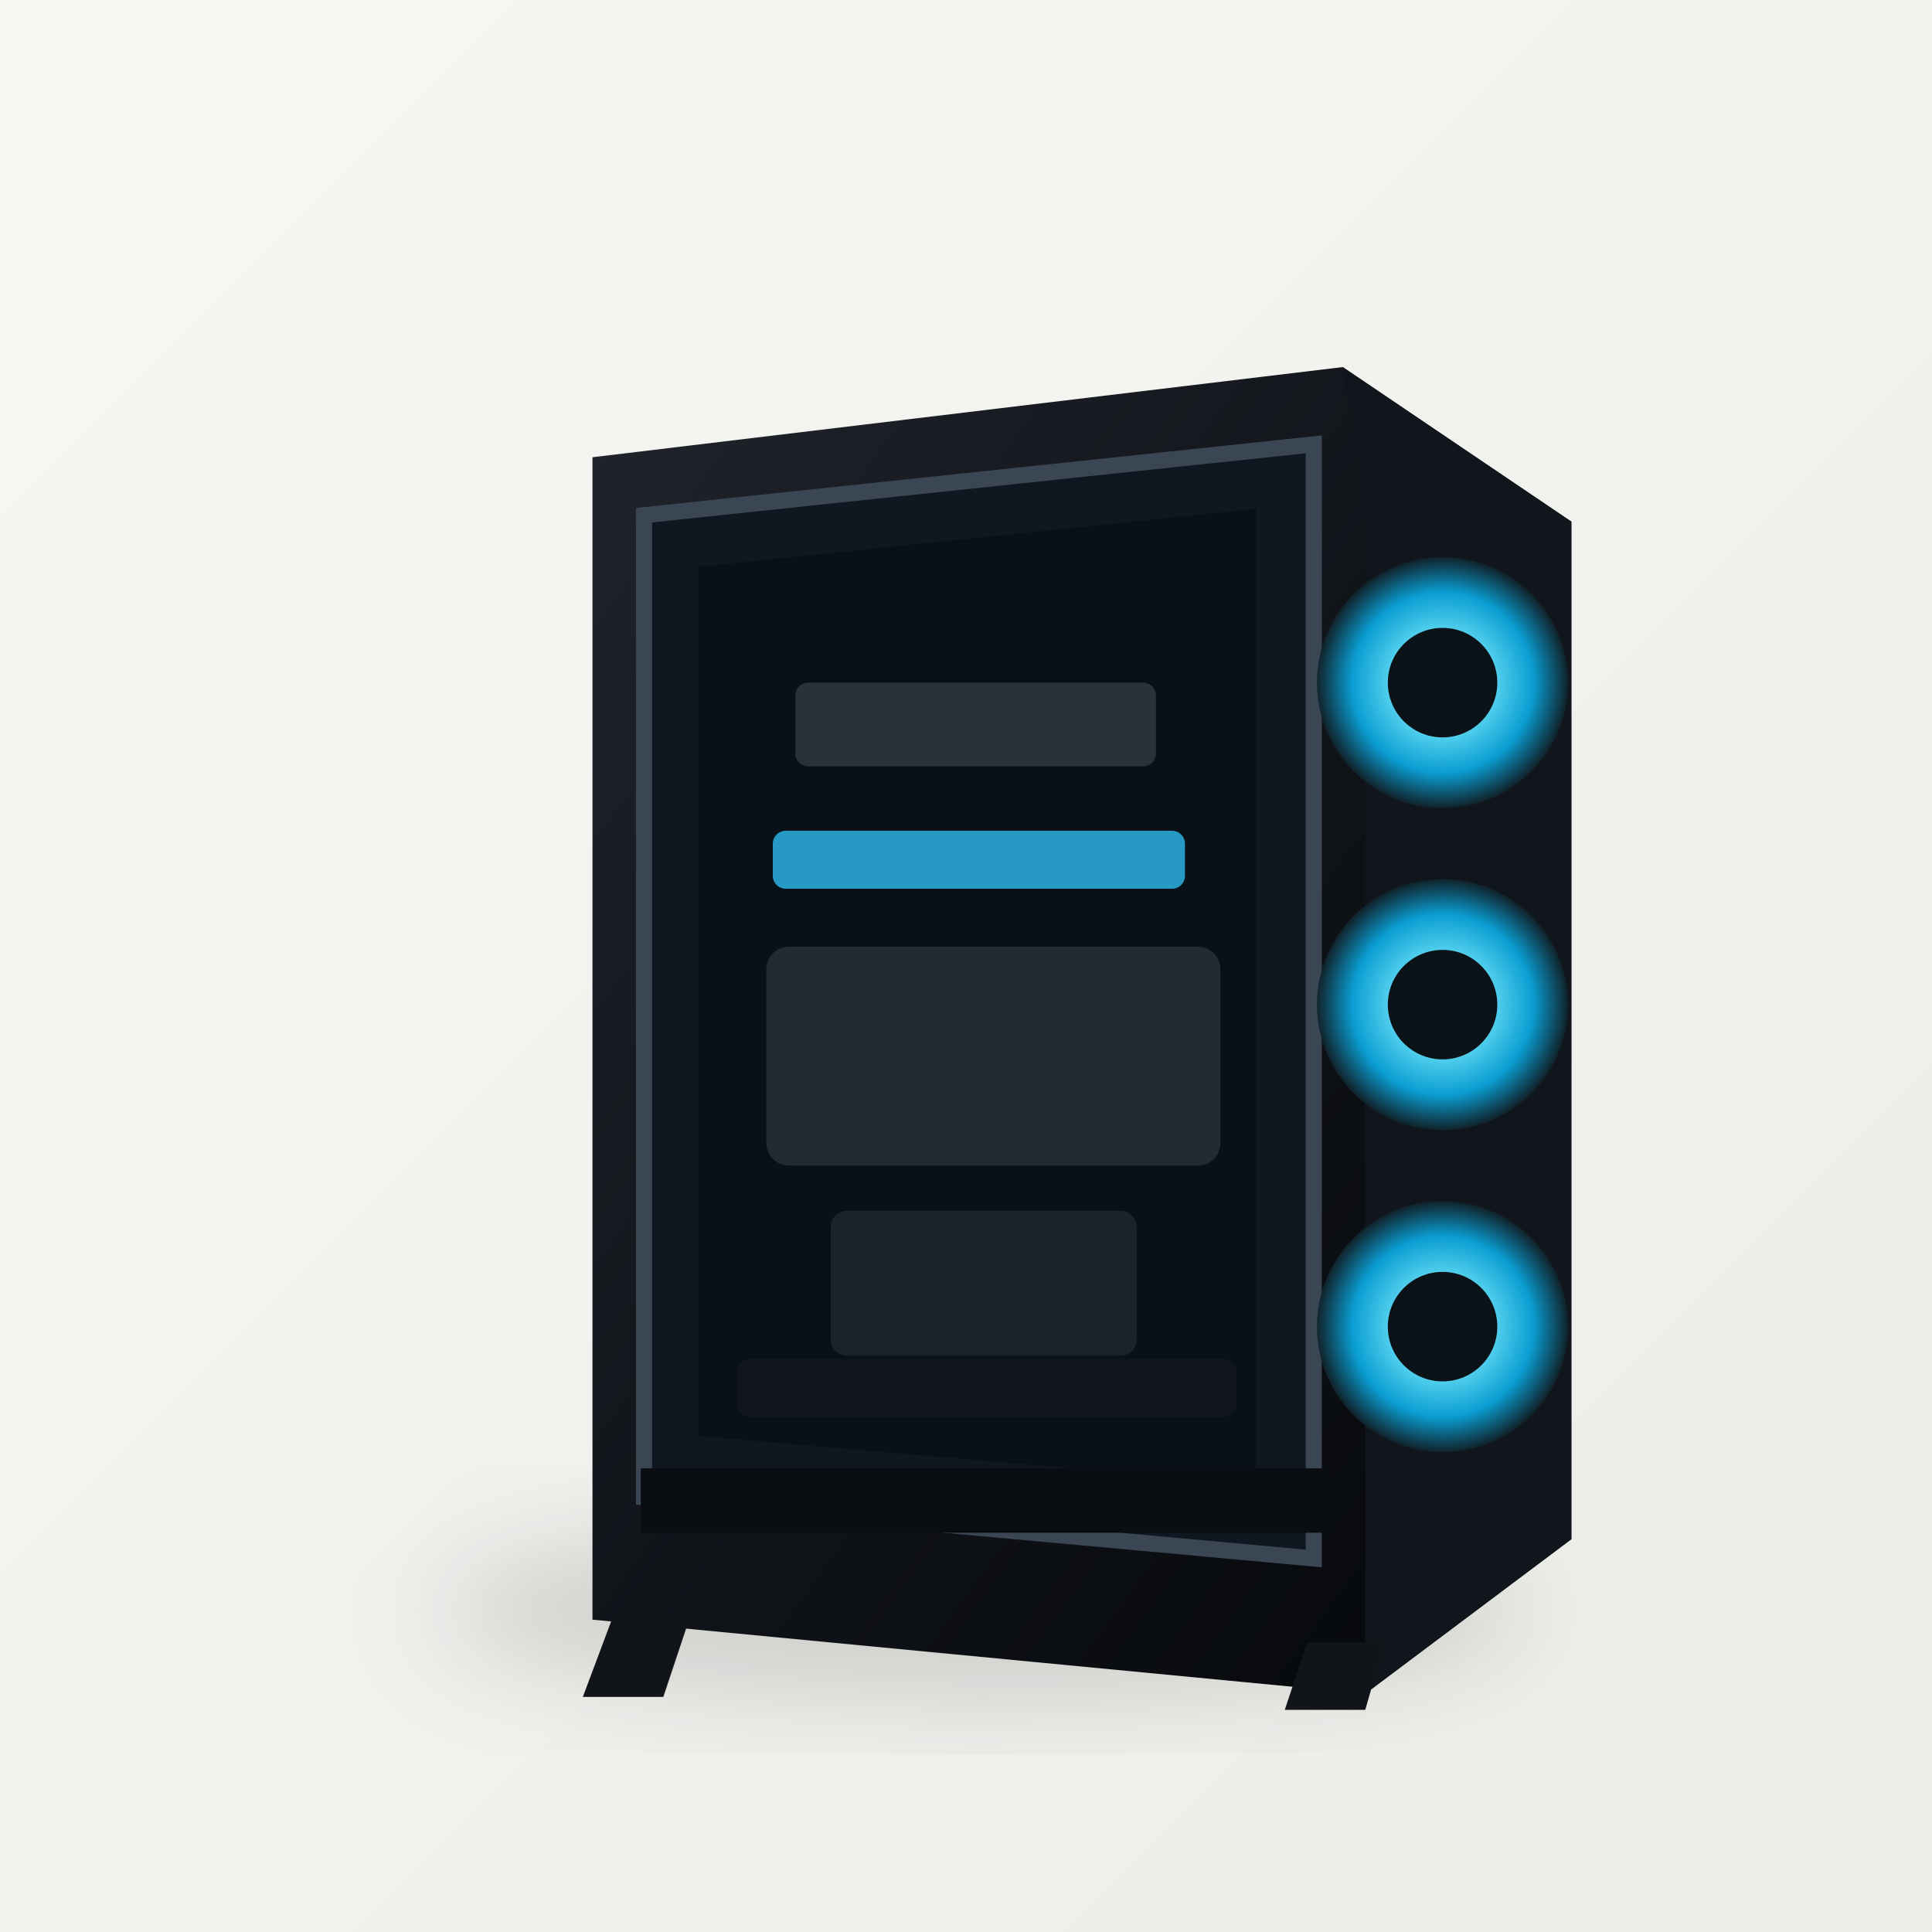
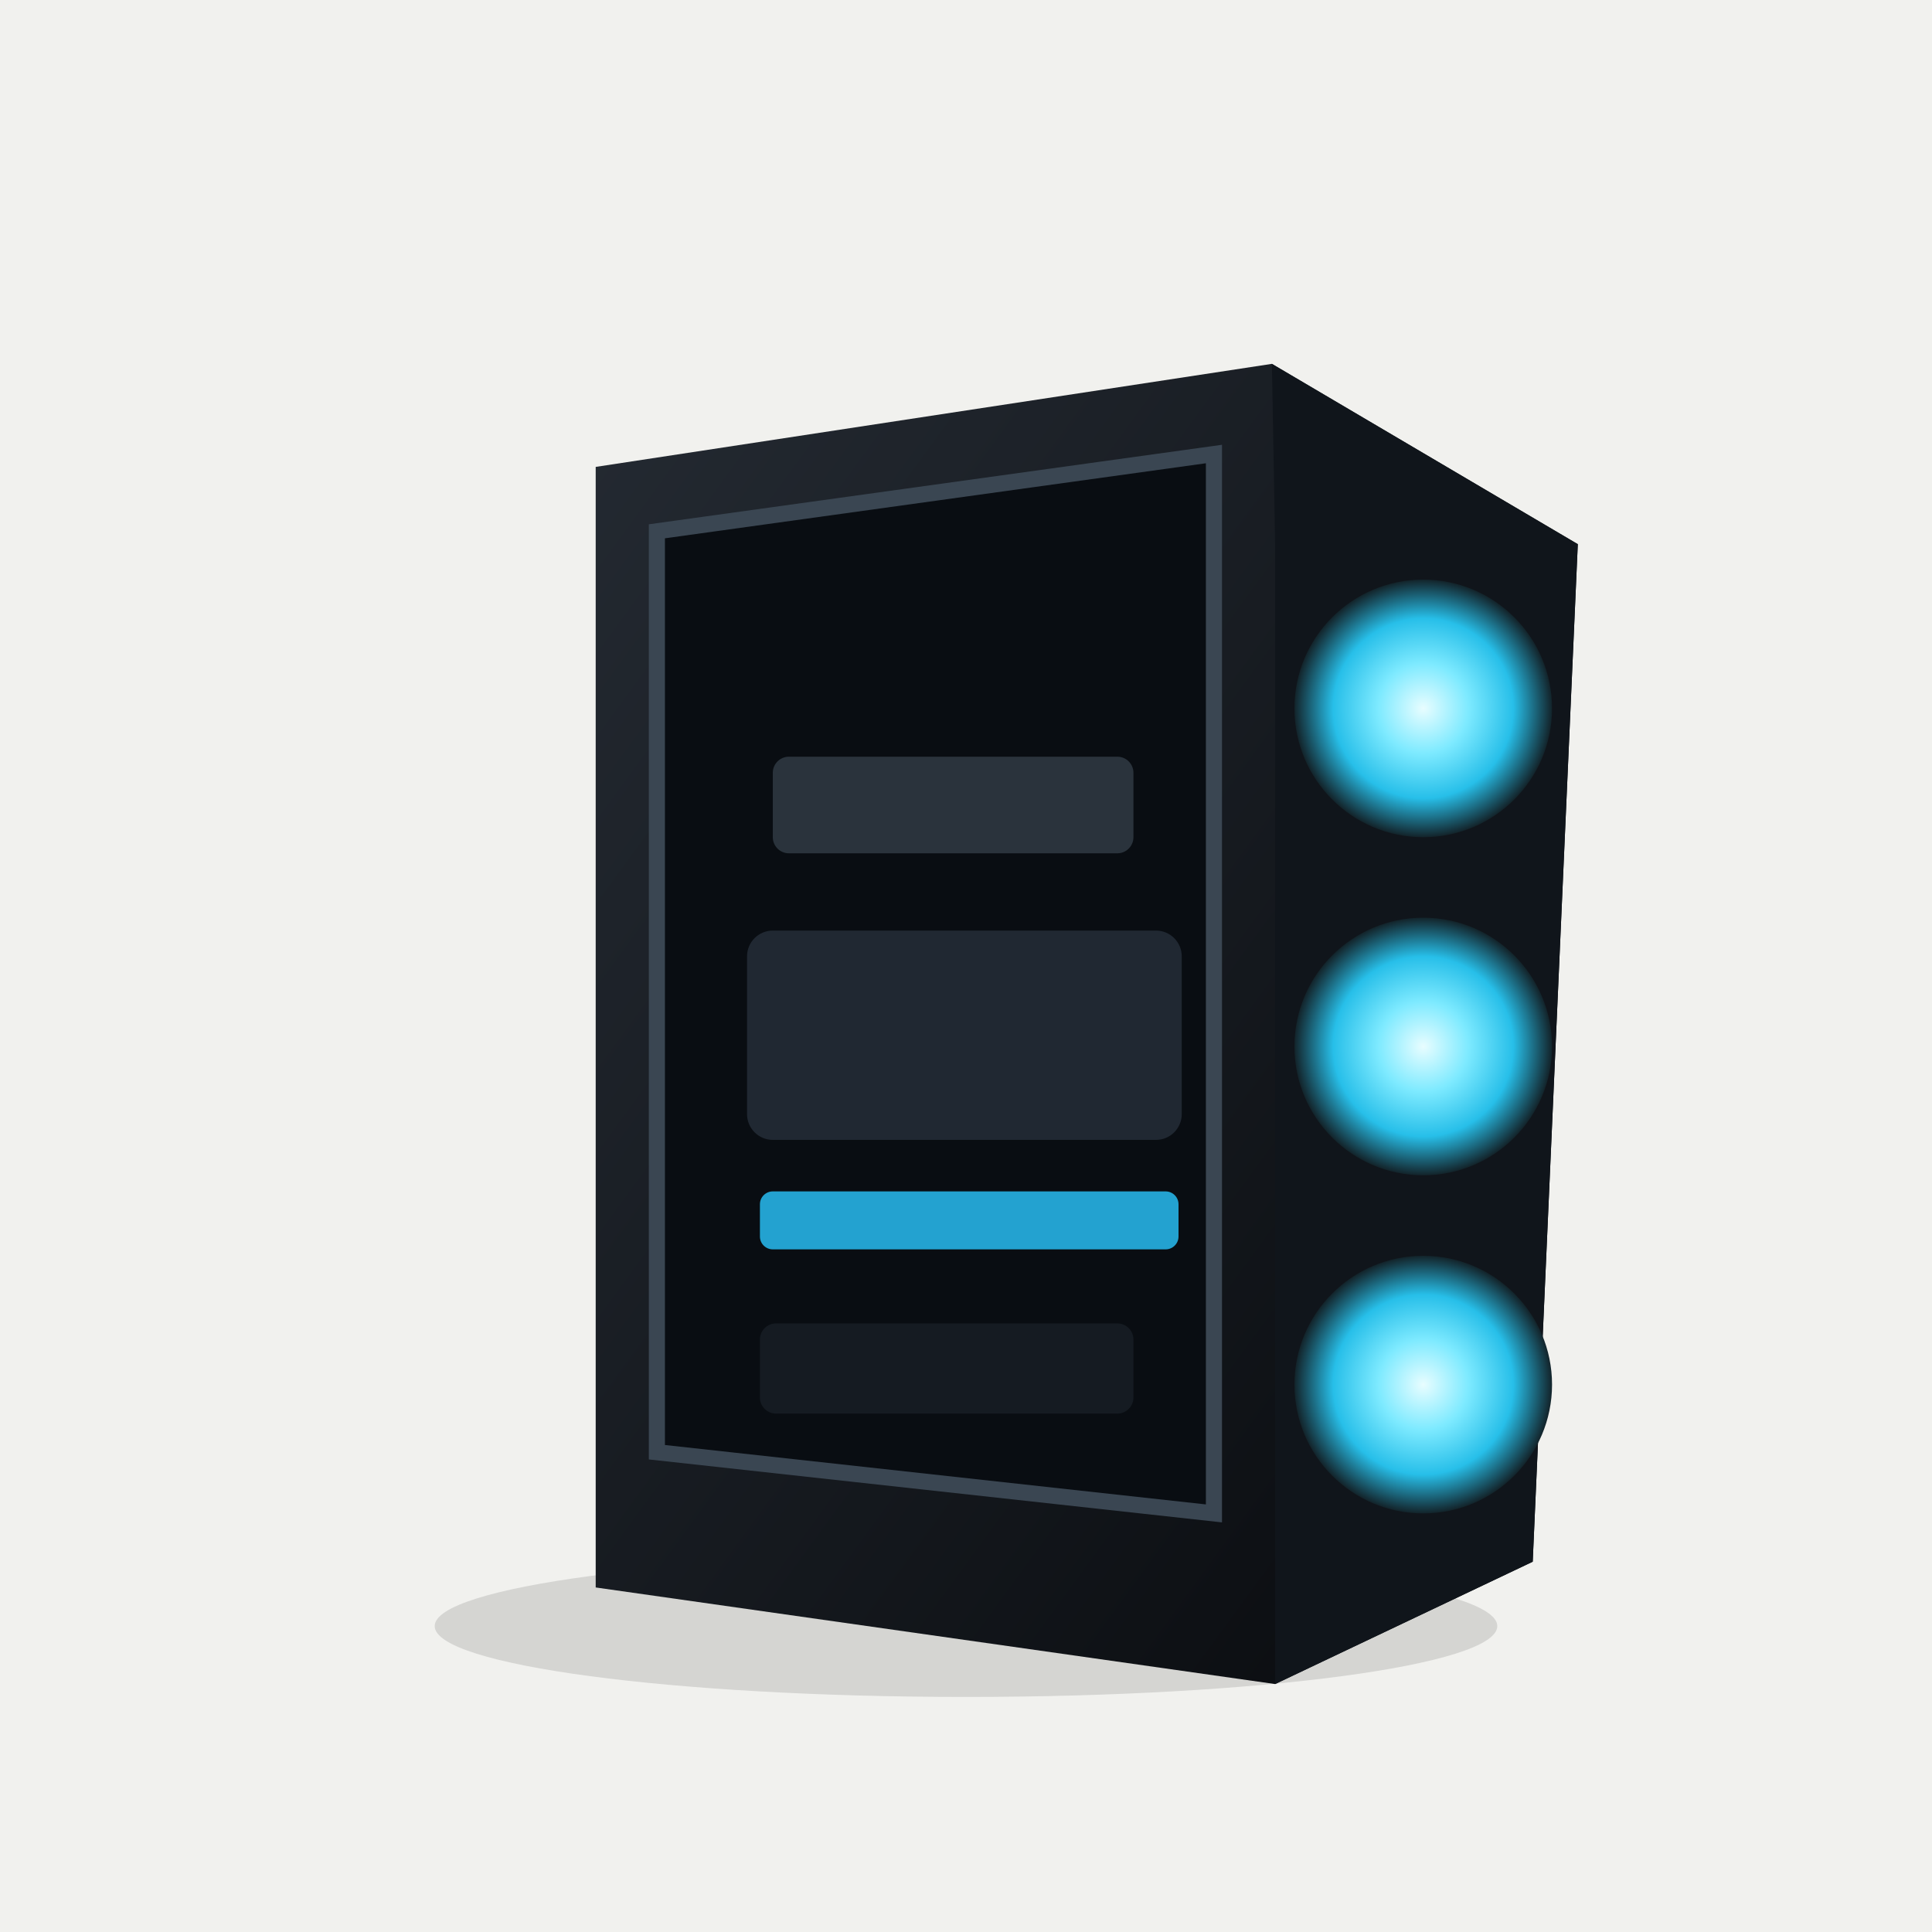
<svg xmlns="http://www.w3.org/2000/svg" viewBox="0 0 600 600">
  <defs>
-     <linearGradient id="bg" x1="0" y1="0" x2="1" y2="1">
-       <stop stop-color="#f7f7f4" />
-       <stop offset="1" stop-color="#ecece8" />
+     <linearGradient id="g" x1="0" y1="0" x2="1" y2="1">
+       <stop stop-color="#242a32" />
+       <stop offset="1" stop-color="#080a0d" />
    </linearGradient>
-     <linearGradient id="case" x1="0" y1="0" x2="1" y2="1">
-       <stop stop-color="#20242b" />
-       <stop offset=".55" stop-color="#0f1217" />
-       <stop offset="1" stop-color="#05070a" />
-     </linearGradient>
-     <radialGradient id="fan">
-       <stop stop-color="#dffcff" />
-       <stop offset=".35" stop-color="#69e6ff" />
-       <stop offset=".72" stop-color="#0aa5dc" />
-       <stop offset="1" stop-color="#10242d" />
+     <radialGradient id="f">
+       <stop stop-color="#e8fdff" />
+       <stop offset=".35" stop-color="#7eeaff" />
+       <stop offset=".7" stop-color="#27bfe9" />
+       <stop offset="1" stop-color="#13252c" />
    </radialGradient>
-     <filter id="shadow" x="-30%" y="-30%" width="160%" height="160%">
-       <feGaussianBlur stdDeviation="16" />
-     </filter>
  </defs>
-   <rect width="600" height="600" fill="url(#bg)" />
-   <ellipse cx="305" cy="500" rx="170" ry="28" fill="#000" opacity=".14" filter="url(#shadow)" />
-   <g transform="translate(122 72)">
-     <path d="M62 70 295 42 366 90 366 406 302 454 62 431Z" fill="url(#case)" />
-     <path d="M295 42 366 90 366 406 302 454 302 94Z" fill="#11161d" />
-     <path d="M78 88 286 66 286 412 78 393Z" fill="#101720" stroke="#3b4654" stroke-width="5" />
-     <path d="M95 104 268 86 268 389 95 374Z" fill="#071018" opacity=".96" />
-     <g opacity=".95">
-       <circle cx="326" cy="140" r="39" fill="url(#fan)" />
-       <circle cx="326" cy="140" r="17" fill="#0b1318" />
-       <circle cx="326" cy="240" r="39" fill="url(#fan)" />
-       <circle cx="326" cy="240" r="17" fill="#0b1318" />
-       <circle cx="326" cy="340" r="39" fill="url(#fan)" />
-       <circle cx="326" cy="340" r="17" fill="#0b1318" />
-     </g>
-     <rect x="125" y="140" width="112" height="26" rx="4" fill="#29313a" />
-     <rect x="118" y="186" width="128" height="18" rx="4" fill="#30c7ff" opacity=".75" />
-     <rect x="116" y="222" width="141" height="68" rx="7" fill="#222a33" />
-     <rect x="136" y="304" width="95" height="45" rx="5" fill="#1a222b" />
-     <rect x="107" y="350" width="155" height="18" rx="4" fill="#11161c" />
-     <path d="M77 404h214v-20H77z" fill="#0a0d11" />
-     <path d="M68 431 92 431 84 455 59 455ZM284 438h24l-6 21h-25z" fill="#11151a" />
+   <rect width="600" height="600" fill="#f1f1ee" />
+   <ellipse cx="300" cy="505" rx="165" ry="22" fill="#000" opacity=".12" />
+   <g transform="translate(120 65)">
+     <path d="M65 80 275 48 370 104 356 420 276 458 65 428Z" fill="url(#g)" />
+     <path d="M275 48 370 104 356 420 276 458 276 104Z" fill="#10151b" />
+     <path d="M84 100 257 76 257 405 84 386Z" fill="#090d12" stroke="#3a4652" stroke-width="5" />
+     <circle cx="322" cy="155" r="40" fill="url(#f)" />
+     <circle cx="322" cy="260" r="40" fill="url(#f)" />
+     <circle cx="322" cy="365" r="40" fill="url(#f)" />
+     <rect x="120" y="170" width="112" height="30" rx="5" fill="#2a333c" />
+     <rect x="112" y="224" width="135" height="65" rx="8" fill="#202832" />
+     <rect x="116" y="305" width="130" height="18" rx="4" fill="#29c7ff" opacity=".8" />
+     <rect x="116" y="346" width="116" height="28" rx="5" fill="#151b22" />
  </g>
</svg>
